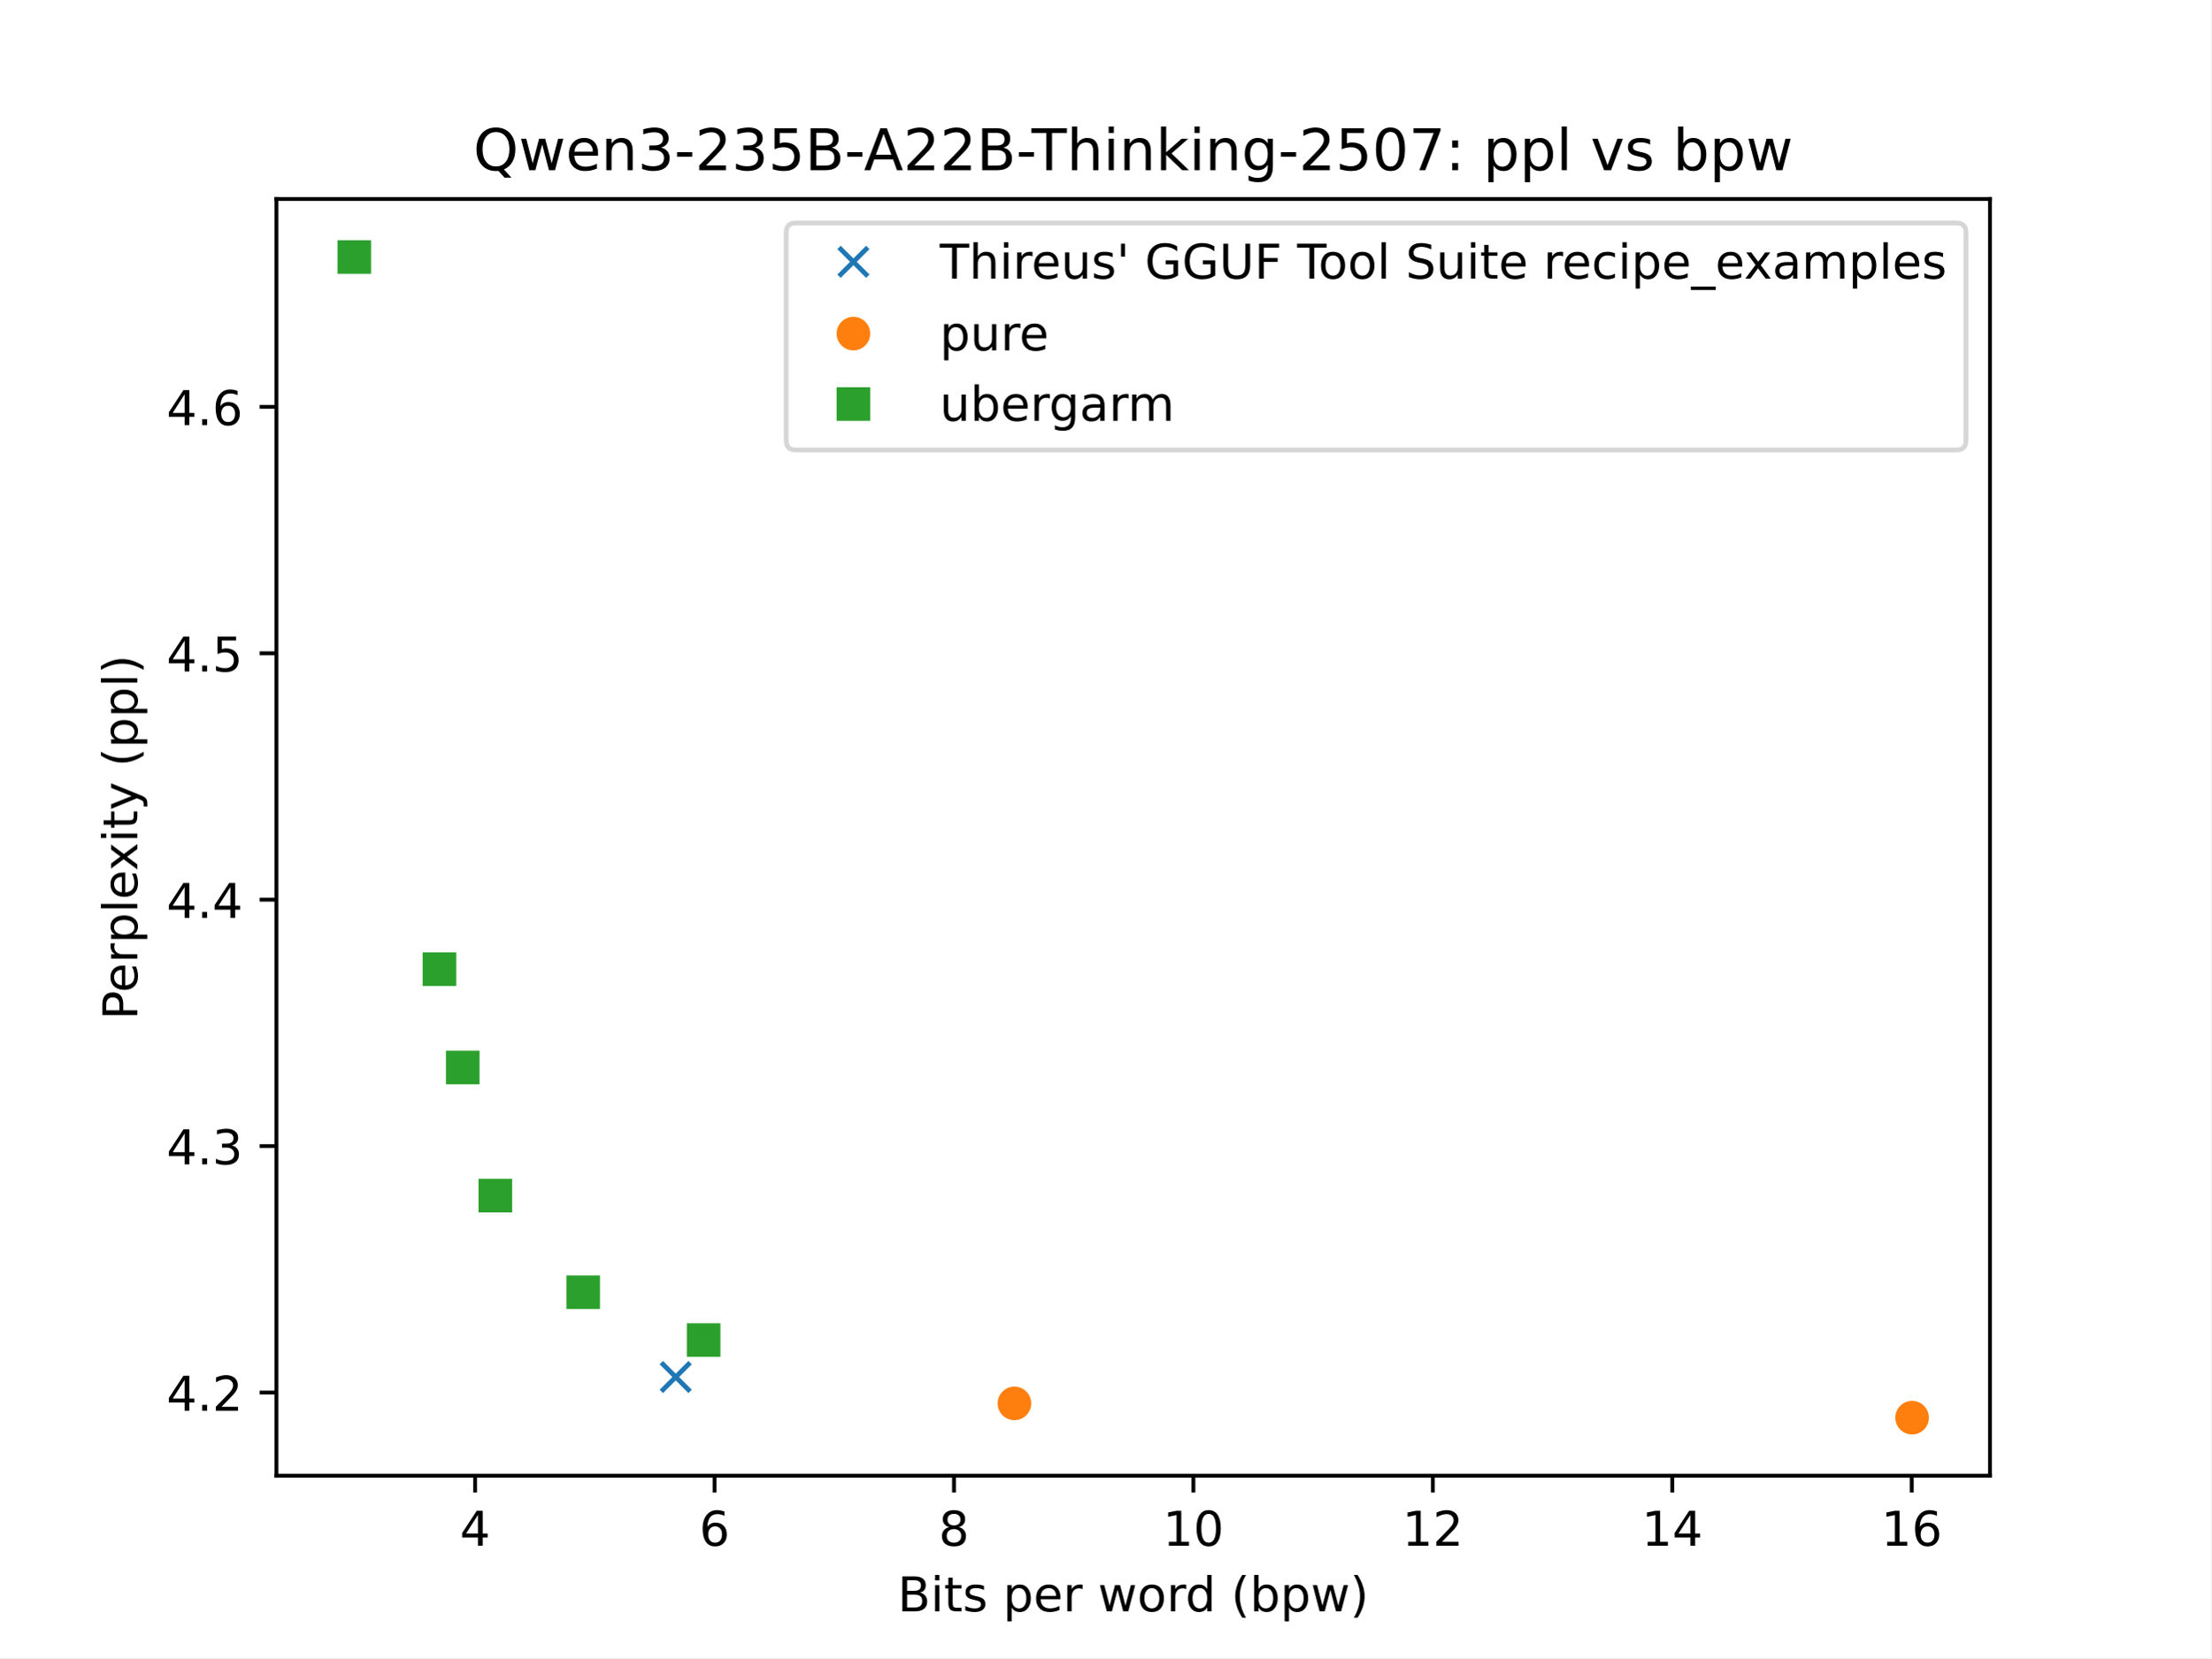
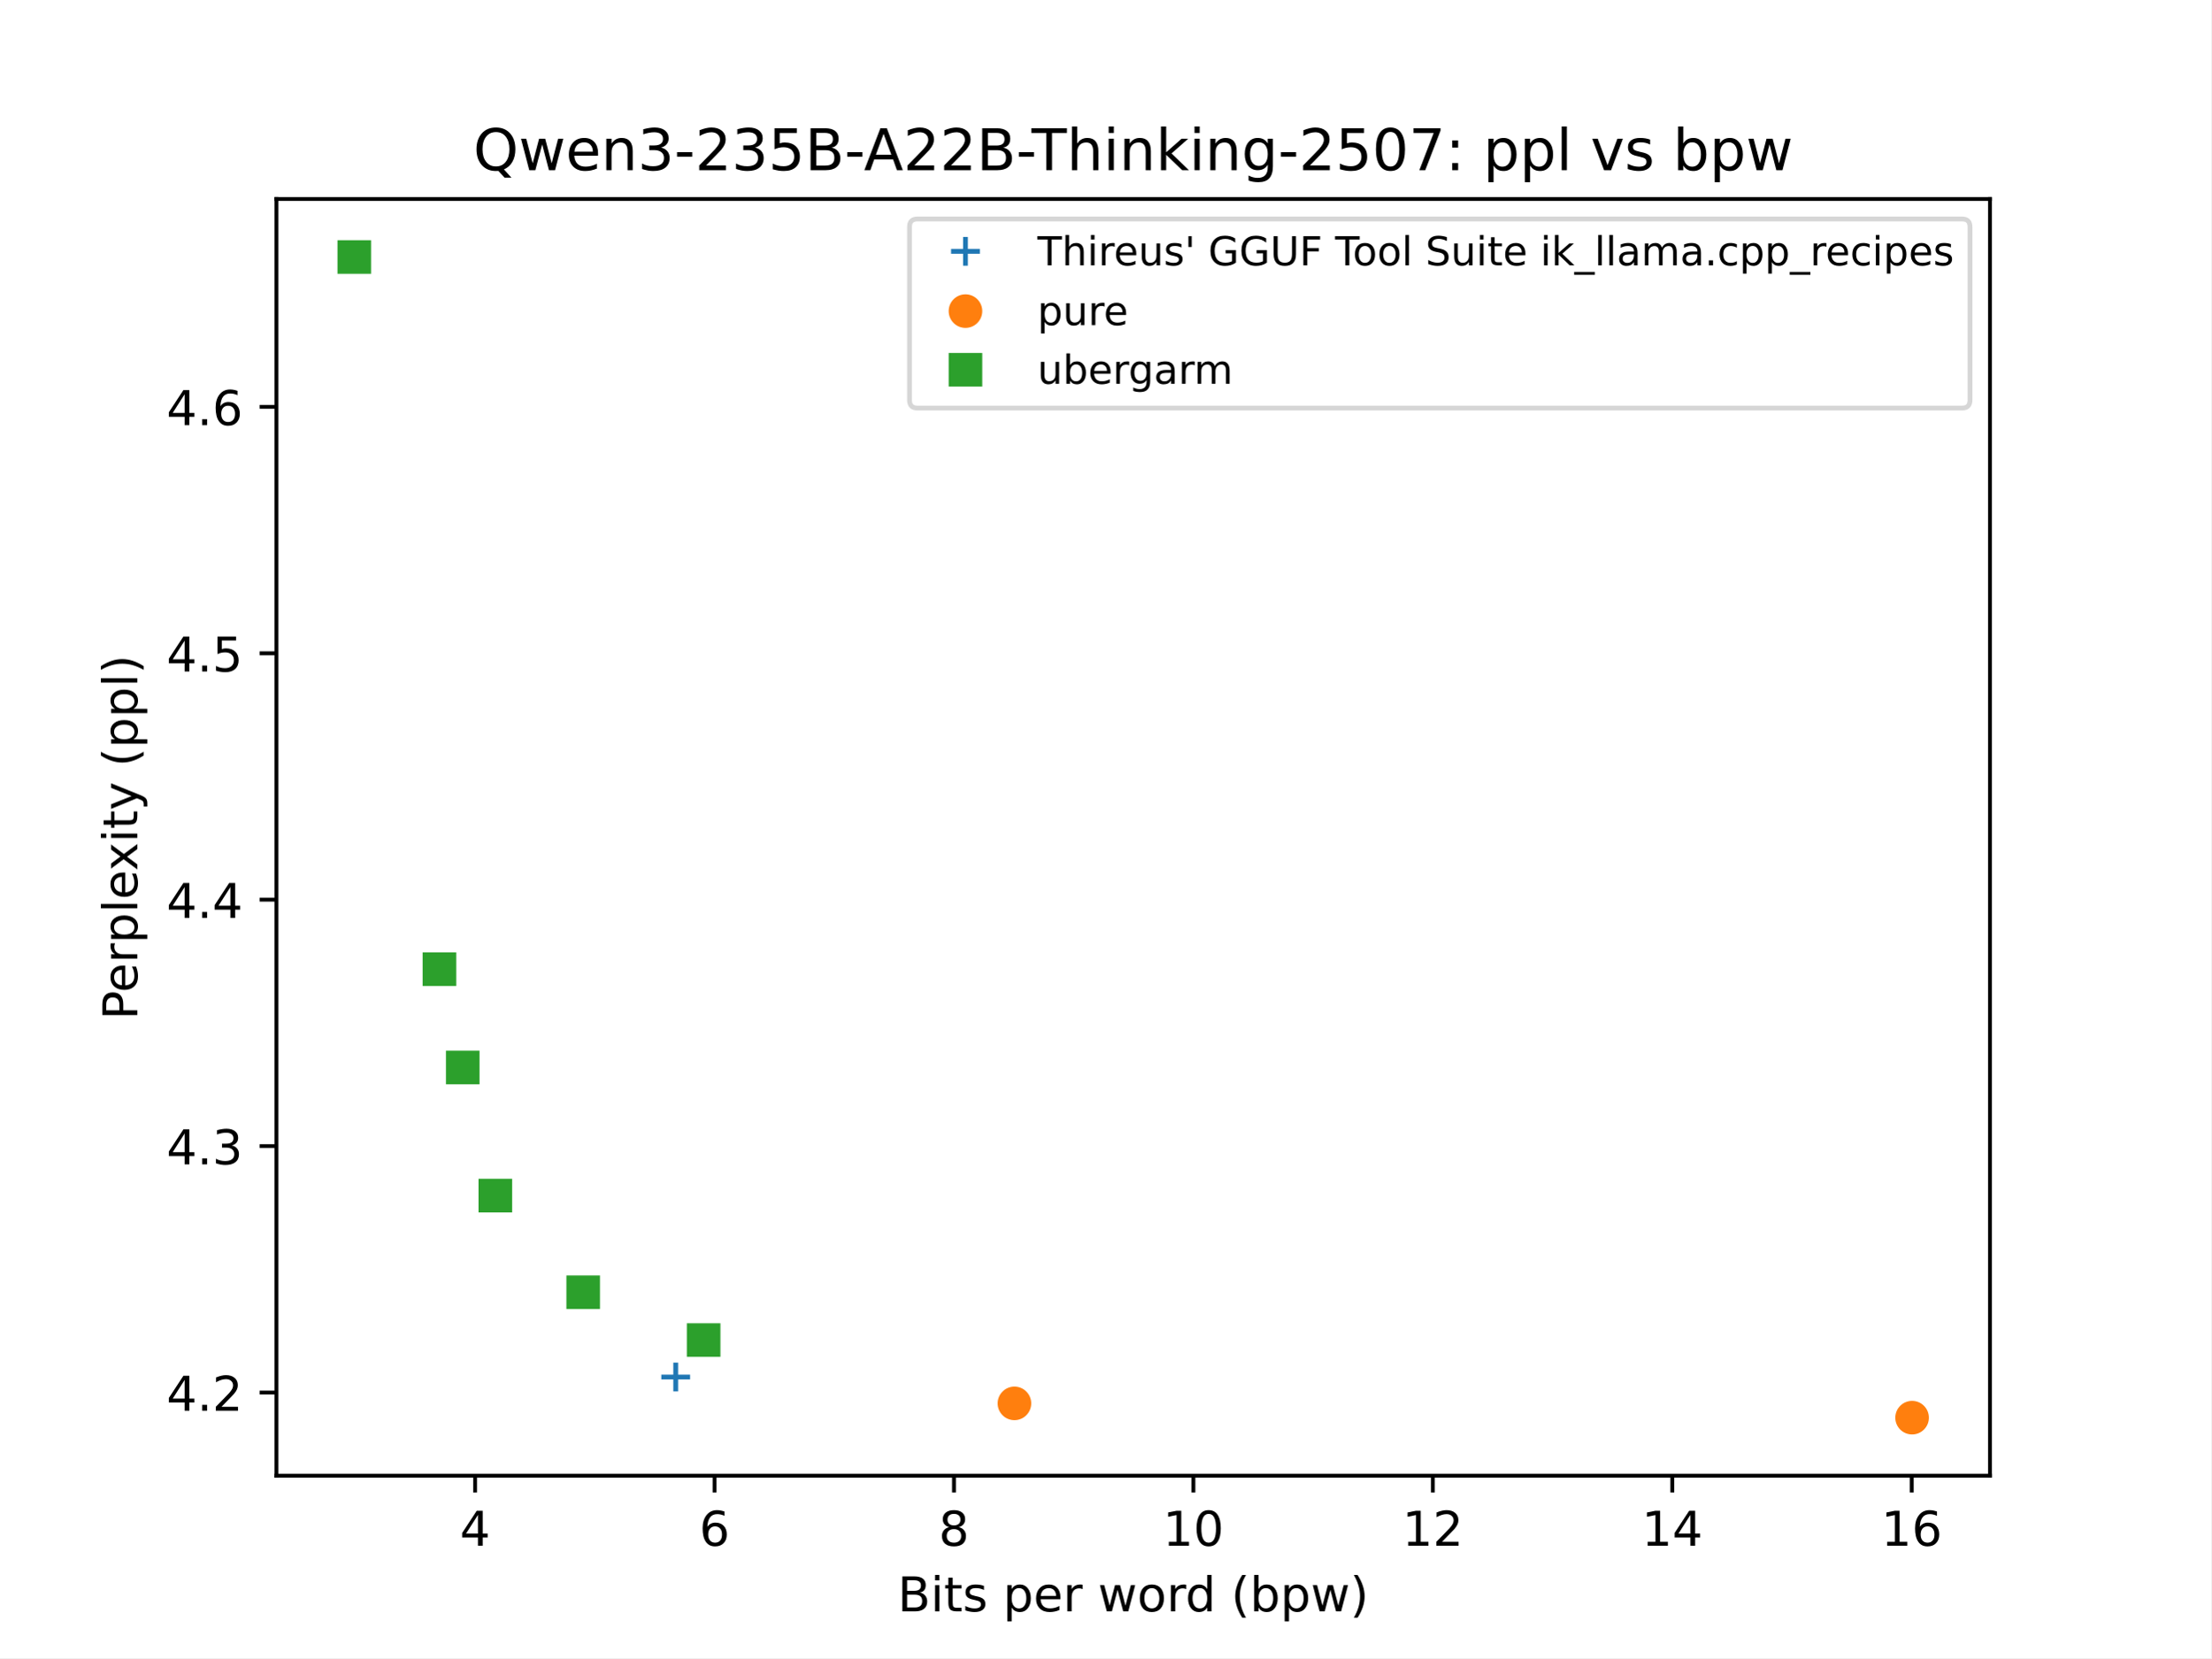
<svg xmlns="http://www.w3.org/2000/svg" xmlns:xlink="http://www.w3.org/1999/xlink" width="460.8pt" height="345.6pt" viewBox="0 0 460.8 345.6" version="1.1">
  <defs>
    <style type="text/css">*{stroke-linejoin: round; stroke-linecap: butt}</style>
  </defs>
  <g id="figure_1">
    <g id="patch_1">
      <path d="M 0 345.6  L 460.8 345.6  L 460.8 0  L 0 0  z " style="fill: #ffffff" />
    </g>
    <g id="axes_1">
      <g id="patch_2">
        <path d="M 57.6 307.584  L 414.72 307.584  L 414.72 41.472  L 57.6 41.472  z " style="fill: #ffffff" />
      </g>
      <g id="matplotlib.axis_1">
        <g id="xtick_1">
          <g id="line2d_1">
            <defs>
-               <path id="m4c4f99abaa" d="M 0 0  L 0 3.5  " style="stroke: #000000; stroke-width: 0.8" />
+               <path id="m5c384edd55" d="M 0 0  L 0 3.5  " style="stroke: #000000; stroke-width: 0.8" />
            </defs>
            <g>
-               <use xlink:href="#m4c4f99abaa" x="99.008" y="307.584" style="stroke: #000000; stroke-width: 0.8" />
+               <use xlink:href="#m5c384edd55" x="99.008" y="307.584" style="stroke: #000000; stroke-width: 0.8" />
            </g>
          </g>
          <g id="text_1">
            <g transform="translate(95.82643 322.1824)scale(0.1 -0.1)">
              <defs>
                <path id="DejaVuSans-34" d="M 2419 4116  L 825 1625  L 2419 1625  L 2419 4116  z M 2253 4666  L 3047 4666  L 3047 1625  L 3713 1625  L 3713 1100  L 3047 1100  L 3047 0  L 2419 0  L 2419 1100  L 313 1100  L 313 1709  L 2253 4666  z " transform="scale(0.015625)" />
              </defs>
              <use xlink:href="#DejaVuSans-34" />
            </g>
          </g>
        </g>
        <g id="xtick_2">
          <g id="line2d_2">
            <g>
-               <use xlink:href="#m4c4f99abaa" x="148.908" y="307.584" style="stroke: #000000; stroke-width: 0.8" />
+               <use xlink:href="#m5c384edd55" x="148.908" y="307.584" style="stroke: #000000; stroke-width: 0.8" />
            </g>
          </g>
          <g id="text_2">
            <g transform="translate(145.7272 322.1824)scale(0.1 -0.1)">
              <defs>
                <path id="DejaVuSans-36" d="M 2113 2584  Q 1688 2584 1439 2293  Q 1191 2003 1191 1497  Q 1191 994 1439 701  Q 1688 409 2113 409  Q 2538 409 2786 701  Q 3034 994 3034 1497  Q 3034 2003 2786 2293  Q 2538 2584 2113 2584  z M 3366 4563  L 3366 3988  Q 3128 4100 2886 4159  Q 2644 4219 2406 4219  Q 1781 4219 1451 3797  Q 1122 3375 1075 2522  Q 1259 2794 1537 2939  Q 1816 3084 2150 3084  Q 2853 3084 3261 2657  Q 3669 2231 3669 1497  Q 3669 778 3244 343  Q 2819 -91 2113 -91  Q 1303 -91 875 529  Q 447 1150 447 2328  Q 447 3434 972 4092  Q 1497 4750 2381 4750  Q 2619 4750 2861 4703  Q 3103 4656 3366 4563  z " transform="scale(0.015625)" />
              </defs>
              <use xlink:href="#DejaVuSans-36" />
            </g>
          </g>
        </g>
        <g id="xtick_3">
          <g id="line2d_3">
            <g>
-               <use xlink:href="#m4c4f99abaa" x="198.809" y="307.584" style="stroke: #000000; stroke-width: 0.8" />
+               <use xlink:href="#m5c384edd55" x="198.809" y="307.584" style="stroke: #000000; stroke-width: 0.8" />
            </g>
          </g>
          <g id="text_3">
            <g transform="translate(195.628 322.1824)scale(0.1 -0.1)">
              <defs>
                <path id="DejaVuSans-38" d="M 2034 2216  Q 1584 2216 1326 1975  Q 1069 1734 1069 1313  Q 1069 891 1326 650  Q 1584 409 2034 409  Q 2484 409 2743 651  Q 3003 894 3003 1313  Q 3003 1734 2745 1975  Q 2488 2216 2034 2216  z M 1403 2484  Q 997 2584 770 2862  Q 544 3141 544 3541  Q 544 4100 942 4425  Q 1341 4750 2034 4750  Q 2731 4750 3128 4425  Q 3525 4100 3525 3541  Q 3525 3141 3298 2862  Q 3072 2584 2669 2484  Q 3125 2378 3379 2068  Q 3634 1759 3634 1313  Q 3634 634 3220 271  Q 2806 -91 2034 -91  Q 1263 -91 848 271  Q 434 634 434 1313  Q 434 1759 690 2068  Q 947 2378 1403 2484  z M 1172 3481  Q 1172 3119 1398 2916  Q 1625 2713 2034 2713  Q 2441 2713 2670 2916  Q 2900 3119 2900 3481  Q 2900 3844 2670 4047  Q 2441 4250 2034 4250  Q 1625 4250 1398 4047  Q 1172 3844 1172 3481  z " transform="scale(0.015625)" />
              </defs>
              <use xlink:href="#DejaVuSans-38" />
            </g>
          </g>
        </g>
        <g id="xtick_4">
          <g id="line2d_4">
            <g>
-               <use xlink:href="#m4c4f99abaa" x="248.71" y="307.584" style="stroke: #000000; stroke-width: 0.8" />
+               <use xlink:href="#m5c384edd55" x="248.71" y="307.584" style="stroke: #000000; stroke-width: 0.8" />
            </g>
          </g>
          <g id="text_4">
            <g transform="translate(242.3475 322.1824)scale(0.1 -0.1)">
              <defs>
                <path id="DejaVuSans-31" d="M 794 531  L 1825 531  L 1825 4091  L 703 3866  L 703 4441  L 1819 4666  L 2450 4666  L 2450 531  L 3481 531  L 3481 0  L 794 0  L 794 531  z " transform="scale(0.015625)" />
                <path id="DejaVuSans-30" d="M 2034 4250  Q 1547 4250 1301 3770  Q 1056 3291 1056 2328  Q 1056 1369 1301 889  Q 1547 409 2034 409  Q 2525 409 2770 889  Q 3016 1369 3016 2328  Q 3016 3291 2770 3770  Q 2525 4250 2034 4250  z M 2034 4750  Q 2819 4750 3233 4129  Q 3647 3509 3647 2328  Q 3647 1150 3233 529  Q 2819 -91 2034 -91  Q 1250 -91 836 529  Q 422 1150 422 2328  Q 422 3509 836 4129  Q 1250 4750 2034 4750  z " transform="scale(0.015625)" />
              </defs>
              <use xlink:href="#DejaVuSans-31" />
              <use xlink:href="#DejaVuSans-30" x="63.623" />
            </g>
          </g>
        </g>
        <g id="xtick_5">
          <g id="line2d_5">
            <g>
-               <use xlink:href="#m4c4f99abaa" x="298.611" y="307.584" style="stroke: #000000; stroke-width: 0.8" />
+               <use xlink:href="#m5c384edd55" x="298.611" y="307.584" style="stroke: #000000; stroke-width: 0.8" />
            </g>
          </g>
          <g id="text_5">
            <g transform="translate(292.2483 322.1824)scale(0.1 -0.1)">
              <defs>
                <path id="DejaVuSans-32" d="M 1228 531  L 3431 531  L 3431 0  L 469 0  L 469 531  Q 828 903 1448 1529  Q 2069 2156 2228 2338  Q 2531 2678 2651 2914  Q 2772 3150 2772 3378  Q 2772 3750 2511 3984  Q 2250 4219 1831 4219  Q 1534 4219 1204 4116  Q 875 4013 500 3803  L 500 4441  Q 881 4594 1212 4672  Q 1544 4750 1819 4750  Q 2544 4750 2975 4387  Q 3406 4025 3406 3419  Q 3406 3131 3298 2873  Q 3191 2616 2906 2266  Q 2828 2175 2409 1742  Q 1991 1309 1228 531  z " transform="scale(0.015625)" />
              </defs>
              <use xlink:href="#DejaVuSans-31" />
              <use xlink:href="#DejaVuSans-32" x="63.623" />
            </g>
          </g>
        </g>
        <g id="xtick_6">
          <g id="line2d_6">
            <g>
-               <use xlink:href="#m4c4f99abaa" x="348.512" y="307.584" style="stroke: #000000; stroke-width: 0.8" />
+               <use xlink:href="#m5c384edd55" x="348.512" y="307.584" style="stroke: #000000; stroke-width: 0.8" />
            </g>
          </g>
          <g id="text_6">
            <g transform="translate(342.1491 322.1824)scale(0.1 -0.1)">
              <use xlink:href="#DejaVuSans-31" />
              <use xlink:href="#DejaVuSans-34" x="63.623" />
            </g>
          </g>
        </g>
        <g id="xtick_7">
          <g id="line2d_7">
            <g>
-               <use xlink:href="#m4c4f99abaa" x="398.412" y="307.584" style="stroke: #000000; stroke-width: 0.8" />
+               <use xlink:href="#m5c384edd55" x="398.412" y="307.584" style="stroke: #000000; stroke-width: 0.8" />
            </g>
          </g>
          <g id="text_7">
            <g transform="translate(392.0499 322.1824)scale(0.1 -0.1)">
              <use xlink:href="#DejaVuSans-31" />
              <use xlink:href="#DejaVuSans-36" x="63.623" />
            </g>
          </g>
        </g>
        <g id="text_8">
          <g transform="translate(187.0725 335.8606)scale(0.1 -0.1)">
            <defs>
              <path id="DejaVuSans-42" d="M 1259 2228  L 1259 519  L 2272 519  Q 2781 519 3026 730  Q 3272 941 3272 1375  Q 3272 1813 3026 2020  Q 2781 2228 2272 2228  L 1259 2228  z M 1259 4147  L 1259 2741  L 2194 2741  Q 2656 2741 2882 2914  Q 3109 3088 3109 3444  Q 3109 3797 2882 3972  Q 2656 4147 2194 4147  L 1259 4147  z M 628 4666  L 2241 4666  Q 2963 4666 3353 4366  Q 3744 4066 3744 3513  Q 3744 3084 3544 2831  Q 3344 2578 2956 2516  Q 3422 2416 3680 2098  Q 3938 1781 3938 1306  Q 3938 681 3513 340  Q 3088 0 2303 0  L 628 0  L 628 4666  z " transform="scale(0.015625)" />
              <path id="DejaVuSans-69" d="M 603 3500  L 1178 3500  L 1178 0  L 603 0  L 603 3500  z M 603 4863  L 1178 4863  L 1178 4134  L 603 4134  L 603 4863  z " transform="scale(0.015625)" />
              <path id="DejaVuSans-74" d="M 1172 4494  L 1172 3500  L 2356 3500  L 2356 3053  L 1172 3053  L 1172 1153  Q 1172 725 1289 603  Q 1406 481 1766 481  L 2356 481  L 2356 0  L 1766 0  Q 1100 0 847 248  Q 594 497 594 1153  L 594 3053  L 172 3053  L 172 3500  L 594 3500  L 594 4494  L 1172 4494  z " transform="scale(0.015625)" />
              <path id="DejaVuSans-73" d="M 2834 3397  L 2834 2853  Q 2591 2978 2328 3040  Q 2066 3103 1784 3103  Q 1356 3103 1142 2972  Q 928 2841 928 2578  Q 928 2378 1081 2264  Q 1234 2150 1697 2047  L 1894 2003  Q 2506 1872 2764 1633  Q 3022 1394 3022 966  Q 3022 478 2636 193  Q 2250 -91 1575 -91  Q 1294 -91 989 -36  Q 684 19 347 128  L 347 722  Q 666 556 975 473  Q 1284 391 1588 391  Q 1994 391 2212 530  Q 2431 669 2431 922  Q 2431 1156 2273 1281  Q 2116 1406 1581 1522  L 1381 1569  Q 847 1681 609 1914  Q 372 2147 372 2553  Q 372 3047 722 3315  Q 1072 3584 1716 3584  Q 2034 3584 2315 3537  Q 2597 3491 2834 3397  z " transform="scale(0.015625)" />
              <path id="DejaVuSans-20" transform="scale(0.015625)" />
              <path id="DejaVuSans-70" d="M 1159 525  L 1159 -1331  L 581 -1331  L 581 3500  L 1159 3500  L 1159 2969  Q 1341 3281 1617 3432  Q 1894 3584 2278 3584  Q 2916 3584 3314 3078  Q 3713 2572 3713 1747  Q 3713 922 3314 415  Q 2916 -91 2278 -91  Q 1894 -91 1617 61  Q 1341 213 1159 525  z M 3116 1747  Q 3116 2381 2855 2742  Q 2594 3103 2138 3103  Q 1681 3103 1420 2742  Q 1159 2381 1159 1747  Q 1159 1113 1420 752  Q 1681 391 2138 391  Q 2594 391 2855 752  Q 3116 1113 3116 1747  z " transform="scale(0.015625)" />
              <path id="DejaVuSans-65" d="M 3597 1894  L 3597 1613  L 953 1613  Q 991 1019 1311 708  Q 1631 397 2203 397  Q 2534 397 2845 478  Q 3156 559 3463 722  L 3463 178  Q 3153 47 2828 -22  Q 2503 -91 2169 -91  Q 1331 -91 842 396  Q 353 884 353 1716  Q 353 2575 817 3079  Q 1281 3584 2069 3584  Q 2775 3584 3186 3129  Q 3597 2675 3597 1894  z M 3022 2063  Q 3016 2534 2758 2815  Q 2500 3097 2075 3097  Q 1594 3097 1305 2825  Q 1016 2553 972 2059  L 3022 2063  z " transform="scale(0.015625)" />
              <path id="DejaVuSans-72" d="M 2631 2963  Q 2534 3019 2420 3045  Q 2306 3072 2169 3072  Q 1681 3072 1420 2755  Q 1159 2438 1159 1844  L 1159 0  L 581 0  L 581 3500  L 1159 3500  L 1159 2956  Q 1341 3275 1631 3429  Q 1922 3584 2338 3584  Q 2397 3584 2469 3576  Q 2541 3569 2628 3553  L 2631 2963  z " transform="scale(0.015625)" />
              <path id="DejaVuSans-77" d="M 269 3500  L 844 3500  L 1563 769  L 2278 3500  L 2956 3500  L 3675 769  L 4391 3500  L 4966 3500  L 4050 0  L 3372 0  L 2619 2869  L 1863 0  L 1184 0  L 269 3500  z " transform="scale(0.015625)" />
              <path id="DejaVuSans-6f" d="M 1959 3097  Q 1497 3097 1228 2736  Q 959 2375 959 1747  Q 959 1119 1226 758  Q 1494 397 1959 397  Q 2419 397 2687 759  Q 2956 1122 2956 1747  Q 2956 2369 2687 2733  Q 2419 3097 1959 3097  z M 1959 3584  Q 2709 3584 3137 3096  Q 3566 2609 3566 1747  Q 3566 888 3137 398  Q 2709 -91 1959 -91  Q 1206 -91 779 398  Q 353 888 353 1747  Q 353 2609 779 3096  Q 1206 3584 1959 3584  z " transform="scale(0.015625)" />
              <path id="DejaVuSans-64" d="M 2906 2969  L 2906 4863  L 3481 4863  L 3481 0  L 2906 0  L 2906 525  Q 2725 213 2448 61  Q 2172 -91 1784 -91  Q 1150 -91 751 415  Q 353 922 353 1747  Q 353 2572 751 3078  Q 1150 3584 1784 3584  Q 2172 3584 2448 3432  Q 2725 3281 2906 2969  z M 947 1747  Q 947 1113 1208 752  Q 1469 391 1925 391  Q 2381 391 2643 752  Q 2906 1113 2906 1747  Q 2906 2381 2643 2742  Q 2381 3103 1925 3103  Q 1469 3103 1208 2742  Q 947 2381 947 1747  z " transform="scale(0.015625)" />
              <path id="DejaVuSans-28" d="M 1984 4856  Q 1566 4138 1362 3434  Q 1159 2731 1159 2009  Q 1159 1288 1364 580  Q 1569 -128 1984 -844  L 1484 -844  Q 1016 -109 783 600  Q 550 1309 550 2009  Q 550 2706 781 3412  Q 1013 4119 1484 4856  L 1984 4856  z " transform="scale(0.015625)" />
              <path id="DejaVuSans-62" d="M 3116 1747  Q 3116 2381 2855 2742  Q 2594 3103 2138 3103  Q 1681 3103 1420 2742  Q 1159 2381 1159 1747  Q 1159 1113 1420 752  Q 1681 391 2138 391  Q 2594 391 2855 752  Q 3116 1113 3116 1747  z M 1159 2969  Q 1341 3281 1617 3432  Q 1894 3584 2278 3584  Q 2916 3584 3314 3078  Q 3713 2572 3713 1747  Q 3713 922 3314 415  Q 2916 -91 2278 -91  Q 1894 -91 1617 61  Q 1341 213 1159 525  L 1159 0  L 581 0  L 581 4863  L 1159 4863  L 1159 2969  z " transform="scale(0.015625)" />
              <path id="DejaVuSans-29" d="M 513 4856  L 1013 4856  Q 1481 4119 1714 3412  Q 1947 2706 1947 2009  Q 1947 1309 1714 600  Q 1481 -109 1013 -844  L 513 -844  Q 928 -128 1133 580  Q 1338 1288 1338 2009  Q 1338 2731 1133 3434  Q 928 4138 513 4856  z " transform="scale(0.015625)" />
            </defs>
            <use xlink:href="#DejaVuSans-42" />
            <use xlink:href="#DejaVuSans-69" x="68.604" />
            <use xlink:href="#DejaVuSans-74" x="96.387" />
            <use xlink:href="#DejaVuSans-73" x="135.596" />
            <use xlink:href="#DejaVuSans-20" x="187.695" />
            <use xlink:href="#DejaVuSans-70" x="219.482" />
            <use xlink:href="#DejaVuSans-65" x="282.959" />
            <use xlink:href="#DejaVuSans-72" x="344.482" />
            <use xlink:href="#DejaVuSans-20" x="385.596" />
            <use xlink:href="#DejaVuSans-77" x="417.383" />
            <use xlink:href="#DejaVuSans-6f" x="499.17" />
            <use xlink:href="#DejaVuSans-72" x="560.352" />
            <use xlink:href="#DejaVuSans-64" x="599.715" />
            <use xlink:href="#DejaVuSans-20" x="663.191" />
            <use xlink:href="#DejaVuSans-28" x="694.979" />
            <use xlink:href="#DejaVuSans-62" x="733.992" />
            <use xlink:href="#DejaVuSans-70" x="797.469" />
            <use xlink:href="#DejaVuSans-77" x="860.945" />
            <use xlink:href="#DejaVuSans-29" x="942.732" />
          </g>
        </g>
      </g>
      <g id="matplotlib.axis_2">
        <g id="ytick_1">
          <g id="line2d_8">
            <defs>
-               <path id="mb95a518ab5" d="M 0 0  L -3.5 0  " style="stroke: #000000; stroke-width: 0.8" />
+               <path id="m4d44bbf4a4" d="M 0 0  L -3.5 0  " style="stroke: #000000; stroke-width: 0.8" />
            </defs>
            <g>
-               <use xlink:href="#mb95a518ab5" x="57.6" y="290.249" style="stroke: #000000; stroke-width: 0.8" />
+               <use xlink:href="#m4d44bbf4a4" x="57.6" y="290.249" style="stroke: #000000; stroke-width: 0.8" />
            </g>
          </g>
          <g id="text_9">
            <g transform="translate(34.69687 294.0482)scale(0.1 -0.1)">
              <defs>
                <path id="DejaVuSans-2e" d="M 684 794  L 1344 794  L 1344 0  L 684 0  L 684 794  z " transform="scale(0.015625)" />
              </defs>
              <use xlink:href="#DejaVuSans-34" />
              <use xlink:href="#DejaVuSans-2e" x="63.623" />
              <use xlink:href="#DejaVuSans-32" x="95.41" />
            </g>
          </g>
        </g>
        <g id="ytick_2">
          <g id="line2d_9">
            <g>
-               <use xlink:href="#mb95a518ab5" x="57.6" y="238.886" style="stroke: #000000; stroke-width: 0.8" />
+               <use xlink:href="#m4d44bbf4a4" x="57.6" y="238.886" style="stroke: #000000; stroke-width: 0.8" />
            </g>
          </g>
          <g id="text_10">
            <g transform="translate(34.69687 242.6851)scale(0.1 -0.1)">
              <defs>
                <path id="DejaVuSans-33" d="M 2597 2516  Q 3050 2419 3304 2112  Q 3559 1806 3559 1356  Q 3559 666 3084 287  Q 2609 -91 1734 -91  Q 1441 -91 1130 -33  Q 819 25 488 141  L 488 750  Q 750 597 1062 519  Q 1375 441 1716 441  Q 2309 441 2620 675  Q 2931 909 2931 1356  Q 2931 1769 2642 2001  Q 2353 2234 1838 2234  L 1294 2234  L 1294 2753  L 1863 2753  Q 2328 2753 2575 2939  Q 2822 3125 2822 3475  Q 2822 3834 2567 4026  Q 2313 4219 1838 4219  Q 1578 4219 1281 4162  Q 984 4106 628 3988  L 628 4550  Q 988 4650 1302 4700  Q 1616 4750 1894 4750  Q 2613 4750 3031 4423  Q 3450 4097 3450 3541  Q 3450 3153 3228 2886  Q 3006 2619 2597 2516  z " transform="scale(0.015625)" />
              </defs>
              <use xlink:href="#DejaVuSans-34" />
              <use xlink:href="#DejaVuSans-2e" x="63.623" />
              <use xlink:href="#DejaVuSans-33" x="95.41" />
            </g>
          </g>
        </g>
        <g id="ytick_3">
          <g id="line2d_10">
            <g>
-               <use xlink:href="#mb95a518ab5" x="57.6" y="187.523" style="stroke: #000000; stroke-width: 0.8" />
+               <use xlink:href="#m4d44bbf4a4" x="57.6" y="187.523" style="stroke: #000000; stroke-width: 0.8" />
            </g>
          </g>
          <g id="text_11">
            <g transform="translate(34.69687 191.3221)scale(0.1 -0.1)">
              <use xlink:href="#DejaVuSans-34" />
              <use xlink:href="#DejaVuSans-2e" x="63.623" />
              <use xlink:href="#DejaVuSans-34" x="95.41" />
            </g>
          </g>
        </g>
        <g id="ytick_4">
          <g id="line2d_11">
            <g>
-               <use xlink:href="#mb95a518ab5" x="57.6" y="136.16" style="stroke: #000000; stroke-width: 0.8" />
+               <use xlink:href="#m4d44bbf4a4" x="57.6" y="136.16" style="stroke: #000000; stroke-width: 0.8" />
            </g>
          </g>
          <g id="text_12">
            <g transform="translate(34.69687 139.959)scale(0.1 -0.1)">
              <defs>
                <path id="DejaVuSans-35" d="M 691 4666  L 3169 4666  L 3169 4134  L 1269 4134  L 1269 2991  Q 1406 3038 1543 3061  Q 1681 3084 1819 3084  Q 2600 3084 3056 2656  Q 3513 2228 3513 1497  Q 3513 744 3044 326  Q 2575 -91 1722 -91  Q 1428 -91 1123 -41  Q 819 9 494 109  L 494 744  Q 775 591 1075 516  Q 1375 441 1709 441  Q 2250 441 2565 725  Q 2881 1009 2881 1497  Q 2881 1984 2565 2268  Q 2250 2553 1709 2553  Q 1456 2553 1204 2497  Q 953 2441 691 2322  L 691 4666  z " transform="scale(0.015625)" />
              </defs>
              <use xlink:href="#DejaVuSans-34" />
              <use xlink:href="#DejaVuSans-2e" x="63.623" />
              <use xlink:href="#DejaVuSans-35" x="95.41" />
            </g>
          </g>
        </g>
        <g id="ytick_5">
          <g id="line2d_12">
            <g>
-               <use xlink:href="#mb95a518ab5" x="57.6" y="84.797" style="stroke: #000000; stroke-width: 0.8" />
+               <use xlink:href="#m4d44bbf4a4" x="57.6" y="84.797" style="stroke: #000000; stroke-width: 0.8" />
            </g>
          </g>
          <g id="text_13">
            <g transform="translate(34.69687 88.59596)scale(0.1 -0.1)">
              <use xlink:href="#DejaVuSans-34" />
              <use xlink:href="#DejaVuSans-2e" x="63.623" />
              <use xlink:href="#DejaVuSans-36" x="95.41" />
            </g>
          </g>
        </g>
        <g id="text_14">
          <g transform="translate(28.61719 212.5421)rotate(-90)scale(0.1 -0.1)">
            <defs>
              <path id="DejaVuSans-50" d="M 1259 4147  L 1259 2394  L 2053 2394  Q 2494 2394 2734 2622  Q 2975 2850 2975 3272  Q 2975 3691 2734 3919  Q 2494 4147 2053 4147  L 1259 4147  z M 628 4666  L 2053 4666  Q 2838 4666 3239 4311  Q 3641 3956 3641 3272  Q 3641 2581 3239 2228  Q 2838 1875 2053 1875  L 1259 1875  L 1259 0  L 628 0  L 628 4666  z " transform="scale(0.015625)" />
              <path id="DejaVuSans-6c" d="M 603 4863  L 1178 4863  L 1178 0  L 603 0  L 603 4863  z " transform="scale(0.015625)" />
              <path id="DejaVuSans-78" d="M 3513 3500  L 2247 1797  L 3578 0  L 2900 0  L 1881 1375  L 863 0  L 184 0  L 1544 1831  L 300 3500  L 978 3500  L 1906 2253  L 2834 3500  L 3513 3500  z " transform="scale(0.015625)" />
              <path id="DejaVuSans-79" d="M 2059 -325  Q 1816 -950 1584 -1140  Q 1353 -1331 966 -1331  L 506 -1331  L 506 -850  L 844 -850  Q 1081 -850 1212 -737  Q 1344 -625 1503 -206  L 1606 56  L 191 3500  L 800 3500  L 1894 763  L 2988 3500  L 3597 3500  L 2059 -325  z " transform="scale(0.015625)" />
            </defs>
            <use xlink:href="#DejaVuSans-50" />
            <use xlink:href="#DejaVuSans-65" x="56.678" />
            <use xlink:href="#DejaVuSans-72" x="118.201" />
            <use xlink:href="#DejaVuSans-70" x="159.314" />
            <use xlink:href="#DejaVuSans-6c" x="222.791" />
            <use xlink:href="#DejaVuSans-65" x="250.574" />
            <use xlink:href="#DejaVuSans-78" x="310.348" />
            <use xlink:href="#DejaVuSans-69" x="369.527" />
            <use xlink:href="#DejaVuSans-74" x="397.311" />
            <use xlink:href="#DejaVuSans-79" x="436.52" />
            <use xlink:href="#DejaVuSans-20" x="495.699" />
            <use xlink:href="#DejaVuSans-28" x="527.486" />
            <use xlink:href="#DejaVuSans-70" x="566.5" />
            <use xlink:href="#DejaVuSans-70" x="629.977" />
            <use xlink:href="#DejaVuSans-6c" x="693.453" />
            <use xlink:href="#DejaVuSans-29" x="721.236" />
          </g>
        </g>
      </g>
      <g id="line2d_13">
        <defs>
-           <path id="m4c32e8d69c" d="M -3 3  L 3 -3  M -3 -3  L 3 3  " style="stroke: #1f77b4" />
+           <path id="meb568b79db" d="M -3 0  L 3 0  M 0 3  L 0 -3  " style="stroke: #1f77b4" />
        </defs>
-         <g clip-path="url(#p42782d7e32)">
-           <use xlink:href="#m4c32e8d69c" x="140.817" y="287.013" style="fill: #1f77b4; stroke: #1f77b4" />
+         <g clip-path="url(#paf8e88a251)">
+           <use xlink:href="#meb568b79db" x="140.817" y="287.013" style="fill: #1f77b4; stroke: #1f77b4" />
        </g>
      </g>
      <g id="line2d_14">
        <defs>
-           <path id="m3e5d3a0920" d="M 0 3  C 0.796 3 1.559 2.684 2.121 2.121  C 2.684 1.559 3 0.796 3 0  C 3 -0.796 2.684 -1.559 2.121 -2.121  C 1.559 -2.684 0.796 -3 0 -3  C -0.796 -3 -1.559 -2.684 -2.121 -2.121  C -2.684 -1.559 -3 -0.796 -3 0  C -3 0.796 -2.684 1.559 -2.121 2.121  C -1.559 2.684 -0.796 3 0 3  z " style="stroke: #ff7f0e" />
+           <path id="mfb3389bab4" d="M 0 3  C 0.796 3 1.559 2.684 2.121 2.121  C 2.684 1.559 3 0.796 3 0  C 3 -0.796 2.684 -1.559 2.121 -2.121  C 1.559 -2.684 0.796 -3 0 -3  C -0.796 -3 -1.559 -2.684 -2.121 -2.121  C -2.684 -1.559 -3 -0.796 -3 0  C -3 0.796 -2.684 1.559 -2.121 2.121  C -1.559 2.684 -0.796 3 0 3  z " style="stroke: #ff7f0e" />
        </defs>
-         <g clip-path="url(#p42782d7e32)">
-           <use xlink:href="#m3e5d3a0920" x="211.409" y="292.509" style="fill: #ff7f0e; stroke: #ff7f0e" />
-           <use xlink:href="#m3e5d3a0920" x="398.487" y="295.488" style="fill: #ff7f0e; stroke: #ff7f0e" />
+         <g clip-path="url(#paf8e88a251)">
+           <use xlink:href="#mfb3389bab4" x="211.409" y="292.509" style="fill: #ff7f0e; stroke: #ff7f0e" />
+           <use xlink:href="#mfb3389bab4" x="398.487" y="295.488" style="fill: #ff7f0e; stroke: #ff7f0e" />
        </g>
      </g>
      <g id="line2d_15">
        <defs>
-           <path id="m411885dbf9" d="M -3 3  L 3 3  L 3 -3  L -3 -3  z " style="stroke: #2ca02c; stroke-linejoin: miter" />
+           <path id="m50f0d19f10" d="M -3 3  L 3 3  L 3 -3  L -3 -3  z " style="stroke: #2ca02c; stroke-linejoin: miter" />
        </defs>
-         <g clip-path="url(#p42782d7e32)">
-           <use xlink:href="#m411885dbf9" x="73.833" y="53.568" style="fill: #2ca02c; stroke: #2ca02c; stroke-linejoin: miter" />
-           <use xlink:href="#m411885dbf9" x="91.572" y="202.007" style="fill: #2ca02c; stroke: #2ca02c; stroke-linejoin: miter" />
-           <use xlink:href="#m411885dbf9" x="96.438" y="222.501" style="fill: #2ca02c; stroke: #2ca02c; stroke-linejoin: miter" />
-           <use xlink:href="#m411885dbf9" x="103.224" y="249.21" style="fill: #2ca02c; stroke: #2ca02c; stroke-linejoin: miter" />
-           <use xlink:href="#m411885dbf9" x="121.538" y="269.344" style="fill: #2ca02c; stroke: #2ca02c; stroke-linejoin: miter" />
-           <use xlink:href="#m411885dbf9" x="146.638" y="279.309" style="fill: #2ca02c; stroke: #2ca02c; stroke-linejoin: miter" />
+         <g clip-path="url(#paf8e88a251)">
+           <use xlink:href="#m50f0d19f10" x="73.833" y="53.568" style="fill: #2ca02c; stroke: #2ca02c; stroke-linejoin: miter" />
+           <use xlink:href="#m50f0d19f10" x="91.572" y="202.007" style="fill: #2ca02c; stroke: #2ca02c; stroke-linejoin: miter" />
+           <use xlink:href="#m50f0d19f10" x="96.438" y="222.501" style="fill: #2ca02c; stroke: #2ca02c; stroke-linejoin: miter" />
+           <use xlink:href="#m50f0d19f10" x="103.224" y="249.21" style="fill: #2ca02c; stroke: #2ca02c; stroke-linejoin: miter" />
+           <use xlink:href="#m50f0d19f10" x="121.538" y="269.344" style="fill: #2ca02c; stroke: #2ca02c; stroke-linejoin: miter" />
+           <use xlink:href="#m50f0d19f10" x="146.638" y="279.309" style="fill: #2ca02c; stroke: #2ca02c; stroke-linejoin: miter" />
        </g>
      </g>
      <g id="patch_3">
        <path d="M 57.6 307.584  L 57.6 41.472  " style="fill: none; stroke: #000000; stroke-width: 0.8; stroke-linejoin: miter; stroke-linecap: square" />
      </g>
      <g id="patch_4">
        <path d="M 414.72 307.584  L 414.72 41.472  " style="fill: none; stroke: #000000; stroke-width: 0.8; stroke-linejoin: miter; stroke-linecap: square" />
      </g>
      <g id="patch_5">
        <path d="M 57.6 307.584  L 414.72 307.584  " style="fill: none; stroke: #000000; stroke-width: 0.8; stroke-linejoin: miter; stroke-linecap: square" />
      </g>
      <g id="patch_6">
        <path d="M 57.6 41.472  L 414.72 41.472  " style="fill: none; stroke: #000000; stroke-width: 0.8; stroke-linejoin: miter; stroke-linecap: square" />
      </g>
      <g id="text_15">
        <g transform="translate(98.62875 35.472)scale(0.12 -0.12)">
          <defs>
            <path id="DejaVuSans-51" d="M 2522 4238  Q 1834 4238 1429 3725  Q 1025 3213 1025 2328  Q 1025 1447 1429 934  Q 1834 422 2522 422  Q 3209 422 3611 934  Q 4013 1447 4013 2328  Q 4013 3213 3611 3725  Q 3209 4238 2522 4238  z M 3406 84  L 4238 -825  L 3475 -825  L 2784 -78  Q 2681 -84 2626 -87  Q 2572 -91 2522 -91  Q 1538 -91 948 567  Q 359 1225 359 2328  Q 359 3434 948 4092  Q 1538 4750 2522 4750  Q 3503 4750 4090 4092  Q 4678 3434 4678 2328  Q 4678 1516 4351 937  Q 4025 359 3406 84  z " transform="scale(0.015625)" />
            <path id="DejaVuSans-6e" d="M 3513 2113  L 3513 0  L 2938 0  L 2938 2094  Q 2938 2591 2744 2837  Q 2550 3084 2163 3084  Q 1697 3084 1428 2787  Q 1159 2491 1159 1978  L 1159 0  L 581 0  L 581 3500  L 1159 3500  L 1159 2956  Q 1366 3272 1645 3428  Q 1925 3584 2291 3584  Q 2894 3584 3203 3211  Q 3513 2838 3513 2113  z " transform="scale(0.015625)" />
            <path id="DejaVuSans-2d" d="M 313 2009  L 1997 2009  L 1997 1497  L 313 1497  L 313 2009  z " transform="scale(0.015625)" />
            <path id="DejaVuSans-41" d="M 2188 4044  L 1331 1722  L 3047 1722  L 2188 4044  z M 1831 4666  L 2547 4666  L 4325 0  L 3669 0  L 3244 1197  L 1141 1197  L 716 0  L 50 0  L 1831 4666  z " transform="scale(0.015625)" />
            <path id="DejaVuSans-54" d="M -19 4666  L 3928 4666  L 3928 4134  L 2272 4134  L 2272 0  L 1638 0  L 1638 4134  L -19 4134  L -19 4666  z " transform="scale(0.015625)" />
            <path id="DejaVuSans-68" d="M 3513 2113  L 3513 0  L 2938 0  L 2938 2094  Q 2938 2591 2744 2837  Q 2550 3084 2163 3084  Q 1697 3084 1428 2787  Q 1159 2491 1159 1978  L 1159 0  L 581 0  L 581 4863  L 1159 4863  L 1159 2956  Q 1366 3272 1645 3428  Q 1925 3584 2291 3584  Q 2894 3584 3203 3211  Q 3513 2838 3513 2113  z " transform="scale(0.015625)" />
            <path id="DejaVuSans-6b" d="M 581 4863  L 1159 4863  L 1159 1991  L 2875 3500  L 3609 3500  L 1753 1863  L 3688 0  L 2938 0  L 1159 1709  L 1159 0  L 581 0  L 581 4863  z " transform="scale(0.015625)" />
            <path id="DejaVuSans-67" d="M 2906 1791  Q 2906 2416 2648 2759  Q 2391 3103 1925 3103  Q 1463 3103 1205 2759  Q 947 2416 947 1791  Q 947 1169 1205 825  Q 1463 481 1925 481  Q 2391 481 2648 825  Q 2906 1169 2906 1791  z M 3481 434  Q 3481 -459 3084 -895  Q 2688 -1331 1869 -1331  Q 1566 -1331 1297 -1286  Q 1028 -1241 775 -1147  L 775 -588  Q 1028 -725 1275 -790  Q 1522 -856 1778 -856  Q 2344 -856 2625 -561  Q 2906 -266 2906 331  L 2906 616  Q 2728 306 2450 153  Q 2172 0 1784 0  Q 1141 0 747 490  Q 353 981 353 1791  Q 353 2603 747 3093  Q 1141 3584 1784 3584  Q 2172 3584 2450 3431  Q 2728 3278 2906 2969  L 2906 3500  L 3481 3500  L 3481 434  z " transform="scale(0.015625)" />
            <path id="DejaVuSans-37" d="M 525 4666  L 3525 4666  L 3525 4397  L 1831 0  L 1172 0  L 2766 4134  L 525 4134  L 525 4666  z " transform="scale(0.015625)" />
            <path id="DejaVuSans-3a" d="M 750 794  L 1409 794  L 1409 0  L 750 0  L 750 794  z M 750 3309  L 1409 3309  L 1409 2516  L 750 2516  L 750 3309  z " transform="scale(0.015625)" />
            <path id="DejaVuSans-76" d="M 191 3500  L 800 3500  L 1894 563  L 2988 3500  L 3597 3500  L 2284 0  L 1503 0  L 191 3500  z " transform="scale(0.015625)" />
          </defs>
          <use xlink:href="#DejaVuSans-51" />
          <use xlink:href="#DejaVuSans-77" x="78.711" />
          <use xlink:href="#DejaVuSans-65" x="160.498" />
          <use xlink:href="#DejaVuSans-6e" x="222.021" />
          <use xlink:href="#DejaVuSans-33" x="285.4" />
          <use xlink:href="#DejaVuSans-2d" x="349.023" />
          <use xlink:href="#DejaVuSans-32" x="385.107" />
          <use xlink:href="#DejaVuSans-33" x="448.73" />
          <use xlink:href="#DejaVuSans-35" x="512.354" />
          <use xlink:href="#DejaVuSans-42" x="575.977" />
          <use xlink:href="#DejaVuSans-2d" x="644.58" />
          <use xlink:href="#DejaVuSans-41" x="678.414" />
          <use xlink:href="#DejaVuSans-32" x="746.822" />
          <use xlink:href="#DejaVuSans-32" x="810.445" />
          <use xlink:href="#DejaVuSans-42" x="874.068" />
          <use xlink:href="#DejaVuSans-2d" x="942.672" />
          <use xlink:href="#DejaVuSans-54" x="969.631" />
          <use xlink:href="#DejaVuSans-68" x="1030.715" />
          <use xlink:href="#DejaVuSans-69" x="1094.094" />
          <use xlink:href="#DejaVuSans-6e" x="1121.877" />
          <use xlink:href="#DejaVuSans-6b" x="1185.256" />
          <use xlink:href="#DejaVuSans-69" x="1243.166" />
          <use xlink:href="#DejaVuSans-6e" x="1270.949" />
          <use xlink:href="#DejaVuSans-67" x="1334.328" />
          <use xlink:href="#DejaVuSans-2d" x="1397.805" />
          <use xlink:href="#DejaVuSans-32" x="1433.889" />
          <use xlink:href="#DejaVuSans-35" x="1497.512" />
          <use xlink:href="#DejaVuSans-30" x="1561.135" />
          <use xlink:href="#DejaVuSans-37" x="1624.758" />
          <use xlink:href="#DejaVuSans-3a" x="1688.381" />
          <use xlink:href="#DejaVuSans-20" x="1722.072" />
          <use xlink:href="#DejaVuSans-70" x="1753.859" />
          <use xlink:href="#DejaVuSans-70" x="1817.336" />
          <use xlink:href="#DejaVuSans-6c" x="1880.812" />
          <use xlink:href="#DejaVuSans-20" x="1908.596" />
          <use xlink:href="#DejaVuSans-76" x="1940.383" />
          <use xlink:href="#DejaVuSans-73" x="1999.562" />
          <use xlink:href="#DejaVuSans-20" x="2051.662" />
          <use xlink:href="#DejaVuSans-62" x="2083.449" />
          <use xlink:href="#DejaVuSans-70" x="2146.926" />
          <use xlink:href="#DejaVuSans-77" x="2210.402" />
        </g>
      </g>
      <g id="legend_1">
        <g id="patch_7">
-           <path d="M 165.85 93.784  L 407.72 93.784  Q 409.72 93.784 409.72 91.784  L 409.72 48.472  Q 409.72 46.472 407.72 46.472  L 165.85 46.472  Q 163.85 46.472 163.85 48.472  L 163.85 91.784  Q 163.85 93.784 165.85 93.784  z " style="fill: #ffffff; opacity: 0.8; stroke: #cccccc; stroke-linejoin: miter" />
+           <path d="M 191.209 85.048  L 408.889 85.048  Q 410.555 85.048 410.555 83.382  L 410.555 47.303  Q 410.555 45.637 408.889 45.637  L 191.209 45.637  Q 189.543 45.637 189.543 47.303  L 189.543 83.382  Q 189.543 85.048 191.209 85.048  z " style="fill: #ffffff; opacity: 0.8; stroke: #cccccc; stroke-linejoin: miter" />
        </g>
        <g id="line2d_16">
          <g>
-             <use xlink:href="#m4c32e8d69c" x="177.85" y="54.57" style="fill: #1f77b4; stroke: #1f77b4" />
+             <use xlink:href="#meb568b79db" x="201.205" y="52.383" style="fill: #1f77b4; stroke: #1f77b4" />
          </g>
        </g>
        <g id="text_16">
-           <g transform="translate(195.8497 58.07044)scale(0.1 -0.1)">
+           <g transform="translate(216.1992 55.2985)scale(0.0833 -0.0833)">
            <defs>
              <path id="DejaVuSans-75" d="M 544 1381  L 544 3500  L 1119 3500  L 1119 1403  Q 1119 906 1312 657  Q 1506 409 1894 409  Q 2359 409 2629 706  Q 2900 1003 2900 1516  L 2900 3500  L 3475 3500  L 3475 0  L 2900 0  L 2900 538  Q 2691 219 2414 64  Q 2138 -91 1772 -91  Q 1169 -91 856 284  Q 544 659 544 1381  z M 1991 3584  L 1991 3584  z " transform="scale(0.015625)" />
              <path id="DejaVuSans-27" d="M 1147 4666  L 1147 2931  L 616 2931  L 616 4666  L 1147 4666  z " transform="scale(0.015625)" />
              <path id="DejaVuSans-47" d="M 3809 666  L 3809 1919  L 2778 1919  L 2778 2438  L 4434 2438  L 4434 434  Q 4069 175 3628 42  Q 3188 -91 2688 -91  Q 1594 -91 976 548  Q 359 1188 359 2328  Q 359 3472 976 4111  Q 1594 4750 2688 4750  Q 3144 4750 3555 4637  Q 3966 4525 4313 4306  L 4313 3634  Q 3963 3931 3569 4081  Q 3175 4231 2741 4231  Q 1884 4231 1454 3753  Q 1025 3275 1025 2328  Q 1025 1384 1454 906  Q 1884 428 2741 428  Q 3075 428 3337 486  Q 3600 544 3809 666  z " transform="scale(0.015625)" />
              <path id="DejaVuSans-55" d="M 556 4666  L 1191 4666  L 1191 1831  Q 1191 1081 1462 751  Q 1734 422 2344 422  Q 2950 422 3222 751  Q 3494 1081 3494 1831  L 3494 4666  L 4128 4666  L 4128 1753  Q 4128 841 3676 375  Q 3225 -91 2344 -91  Q 1459 -91 1007 375  Q 556 841 556 1753  L 556 4666  z " transform="scale(0.015625)" />
              <path id="DejaVuSans-46" d="M 628 4666  L 3309 4666  L 3309 4134  L 1259 4134  L 1259 2759  L 3109 2759  L 3109 2228  L 1259 2228  L 1259 0  L 628 0  L 628 4666  z " transform="scale(0.015625)" />
              <path id="DejaVuSans-53" d="M 3425 4513  L 3425 3897  Q 3066 4069 2747 4153  Q 2428 4238 2131 4238  Q 1616 4238 1336 4038  Q 1056 3838 1056 3469  Q 1056 3159 1242 3001  Q 1428 2844 1947 2747  L 2328 2669  Q 3034 2534 3370 2195  Q 3706 1856 3706 1288  Q 3706 609 3251 259  Q 2797 -91 1919 -91  Q 1588 -91 1214 -16  Q 841 59 441 206  L 441 856  Q 825 641 1194 531  Q 1563 422 1919 422  Q 2459 422 2753 634  Q 3047 847 3047 1241  Q 3047 1584 2836 1778  Q 2625 1972 2144 2069  L 1759 2144  Q 1053 2284 737 2584  Q 422 2884 422 3419  Q 422 4038 858 4394  Q 1294 4750 2059 4750  Q 2388 4750 2728 4690  Q 3069 4631 3425 4513  z " transform="scale(0.015625)" />
-               <path id="DejaVuSans-63" d="M 3122 3366  L 3122 2828  Q 2878 2963 2633 3030  Q 2388 3097 2138 3097  Q 1578 3097 1268 2742  Q 959 2388 959 1747  Q 959 1106 1268 751  Q 1578 397 2138 397  Q 2388 397 2633 464  Q 2878 531 3122 666  L 3122 134  Q 2881 22 2623 -34  Q 2366 -91 2075 -91  Q 1284 -91 818 406  Q 353 903 353 1747  Q 353 2603 823 3093  Q 1294 3584 2113 3584  Q 2378 3584 2631 3529  Q 2884 3475 3122 3366  z " transform="scale(0.015625)" />
              <path id="DejaVuSans-5f" d="M 3263 -1063  L 3263 -1509  L -63 -1509  L -63 -1063  L 3263 -1063  z " transform="scale(0.015625)" />
              <path id="DejaVuSans-61" d="M 2194 1759  Q 1497 1759 1228 1600  Q 959 1441 959 1056  Q 959 750 1161 570  Q 1363 391 1709 391  Q 2188 391 2477 730  Q 2766 1069 2766 1631  L 2766 1759  L 2194 1759  z M 3341 1997  L 3341 0  L 2766 0  L 2766 531  Q 2569 213 2275 61  Q 1981 -91 1556 -91  Q 1019 -91 701 211  Q 384 513 384 1019  Q 384 1609 779 1909  Q 1175 2209 1959 2209  L 2766 2209  L 2766 2266  Q 2766 2663 2505 2880  Q 2244 3097 1772 3097  Q 1472 3097 1187 3025  Q 903 2953 641 2809  L 641 3341  Q 956 3463 1253 3523  Q 1550 3584 1831 3584  Q 2591 3584 2966 3190  Q 3341 2797 3341 1997  z " transform="scale(0.015625)" />
              <path id="DejaVuSans-6d" d="M 3328 2828  Q 3544 3216 3844 3400  Q 4144 3584 4550 3584  Q 5097 3584 5394 3201  Q 5691 2819 5691 2113  L 5691 0  L 5113 0  L 5113 2094  Q 5113 2597 4934 2840  Q 4756 3084 4391 3084  Q 3944 3084 3684 2787  Q 3425 2491 3425 1978  L 3425 0  L 2847 0  L 2847 2094  Q 2847 2600 2669 2842  Q 2491 3084 2119 3084  Q 1678 3084 1418 2786  Q 1159 2488 1159 1978  L 1159 0  L 581 0  L 581 3500  L 1159 3500  L 1159 2956  Q 1356 3278 1631 3431  Q 1906 3584 2284 3584  Q 2666 3584 2933 3390  Q 3200 3197 3328 2828  z " transform="scale(0.015625)" />
+               <path id="DejaVuSans-63" d="M 3122 3366  L 3122 2828  Q 2878 2963 2633 3030  Q 2388 3097 2138 3097  Q 1578 3097 1268 2742  Q 959 2388 959 1747  Q 959 1106 1268 751  Q 1578 397 2138 397  Q 2388 397 2633 464  Q 2878 531 3122 666  L 3122 134  Q 2881 22 2623 -34  Q 2366 -91 2075 -91  Q 1284 -91 818 406  Q 353 903 353 1747  Q 353 2603 823 3093  Q 1294 3584 2113 3584  Q 2378 3584 2631 3529  Q 2884 3475 3122 3366  z " transform="scale(0.015625)" />
            </defs>
            <use xlink:href="#DejaVuSans-54" />
            <use xlink:href="#DejaVuSans-68" x="61.084" />
            <use xlink:href="#DejaVuSans-69" x="124.463" />
            <use xlink:href="#DejaVuSans-72" x="152.246" />
            <use xlink:href="#DejaVuSans-65" x="191.109" />
            <use xlink:href="#DejaVuSans-75" x="252.633" />
            <use xlink:href="#DejaVuSans-73" x="316.012" />
            <use xlink:href="#DejaVuSans-27" x="368.111" />
            <use xlink:href="#DejaVuSans-20" x="395.602" />
            <use xlink:href="#DejaVuSans-47" x="427.389" />
            <use xlink:href="#DejaVuSans-47" x="504.879" />
            <use xlink:href="#DejaVuSans-55" x="582.369" />
            <use xlink:href="#DejaVuSans-46" x="655.562" />
            <use xlink:href="#DejaVuSans-20" x="713.082" />
            <use xlink:href="#DejaVuSans-54" x="744.869" />
            <use xlink:href="#DejaVuSans-6f" x="788.953" />
            <use xlink:href="#DejaVuSans-6f" x="850.135" />
            <use xlink:href="#DejaVuSans-6c" x="911.316" />
            <use xlink:href="#DejaVuSans-20" x="939.1" />
            <use xlink:href="#DejaVuSans-53" x="970.887" />
            <use xlink:href="#DejaVuSans-75" x="1034.363" />
            <use xlink:href="#DejaVuSans-69" x="1097.742" />
            <use xlink:href="#DejaVuSans-74" x="1125.525" />
            <use xlink:href="#DejaVuSans-65" x="1164.734" />
            <use xlink:href="#DejaVuSans-20" x="1226.258" />
-             <use xlink:href="#DejaVuSans-72" x="1258.045" />
-             <use xlink:href="#DejaVuSans-65" x="1296.908" />
-             <use xlink:href="#DejaVuSans-63" x="1358.432" />
-             <use xlink:href="#DejaVuSans-69" x="1413.412" />
-             <use xlink:href="#DejaVuSans-70" x="1441.195" />
-             <use xlink:href="#DejaVuSans-65" x="1504.672" />
-             <use xlink:href="#DejaVuSans-5f" x="1566.195" />
-             <use xlink:href="#DejaVuSans-65" x="1616.195" />
-             <use xlink:href="#DejaVuSans-78" x="1675.969" />
-             <use xlink:href="#DejaVuSans-61" x="1735.148" />
-             <use xlink:href="#DejaVuSans-6d" x="1796.428" />
-             <use xlink:href="#DejaVuSans-70" x="1893.84" />
-             <use xlink:href="#DejaVuSans-6c" x="1957.316" />
-             <use xlink:href="#DejaVuSans-65" x="1985.1" />
-             <use xlink:href="#DejaVuSans-73" x="2046.623" />
+             <use xlink:href="#DejaVuSans-69" x="1258.045" />
+             <use xlink:href="#DejaVuSans-6b" x="1285.828" />
+             <use xlink:href="#DejaVuSans-5f" x="1343.738" />
+             <use xlink:href="#DejaVuSans-6c" x="1393.738" />
+             <use xlink:href="#DejaVuSans-6c" x="1421.521" />
+             <use xlink:href="#DejaVuSans-61" x="1449.305" />
+             <use xlink:href="#DejaVuSans-6d" x="1510.584" />
+             <use xlink:href="#DejaVuSans-61" x="1607.996" />
+             <use xlink:href="#DejaVuSans-2e" x="1669.275" />
+             <use xlink:href="#DejaVuSans-63" x="1701.062" />
+             <use xlink:href="#DejaVuSans-70" x="1756.043" />
+             <use xlink:href="#DejaVuSans-70" x="1819.52" />
+             <use xlink:href="#DejaVuSans-5f" x="1882.996" />
+             <use xlink:href="#DejaVuSans-72" x="1932.996" />
+             <use xlink:href="#DejaVuSans-65" x="1971.859" />
+             <use xlink:href="#DejaVuSans-63" x="2033.383" />
+             <use xlink:href="#DejaVuSans-69" x="2088.363" />
+             <use xlink:href="#DejaVuSans-70" x="2116.146" />
+             <use xlink:href="#DejaVuSans-65" x="2179.623" />
+             <use xlink:href="#DejaVuSans-73" x="2241.146" />
          </g>
        </g>
        <g id="line2d_17">
          <g>
-             <use xlink:href="#m3e5d3a0920" x="177.85" y="69.527" style="fill: #ff7f0e; stroke: #ff7f0e" />
+             <use xlink:href="#mfb3389bab4" x="201.205" y="64.842" style="fill: #ff7f0e; stroke: #ff7f0e" />
          </g>
        </g>
        <g id="text_17">
-           <g transform="translate(195.8497 73.02669)scale(0.1 -0.1)">
+           <g transform="translate(216.1992 67.75705)scale(0.0833 -0.0833)">
            <use xlink:href="#DejaVuSans-70" />
            <use xlink:href="#DejaVuSans-75" x="63.477" />
            <use xlink:href="#DejaVuSans-72" x="126.855" />
            <use xlink:href="#DejaVuSans-65" x="165.719" />
          </g>
        </g>
        <g id="line2d_18">
          <g>
-             <use xlink:href="#m411885dbf9" x="177.85" y="84.205" style="fill: #2ca02c; stroke: #2ca02c; stroke-linejoin: miter" />
+             <use xlink:href="#m50f0d19f10" x="201.205" y="77.068" style="fill: #2ca02c; stroke: #2ca02c; stroke-linejoin: miter" />
          </g>
        </g>
        <g id="text_18">
-           <g transform="translate(195.8497 87.70481)scale(0.1 -0.1)">
+           <g transform="translate(216.1992 79.98393)scale(0.0833 -0.0833)">
            <use xlink:href="#DejaVuSans-75" />
            <use xlink:href="#DejaVuSans-62" x="63.379" />
            <use xlink:href="#DejaVuSans-65" x="126.855" />
            <use xlink:href="#DejaVuSans-72" x="188.379" />
            <use xlink:href="#DejaVuSans-67" x="227.742" />
            <use xlink:href="#DejaVuSans-61" x="291.219" />
            <use xlink:href="#DejaVuSans-72" x="352.498" />
            <use xlink:href="#DejaVuSans-6d" x="391.861" />
          </g>
        </g>
      </g>
    </g>
  </g>
  <defs>
-     <clipPath id="p42782d7e32">
+     <clipPath id="paf8e88a251">
      <rect x="57.6" y="41.472" width="357.12" height="266.112" />
    </clipPath>
  </defs>
</svg>
